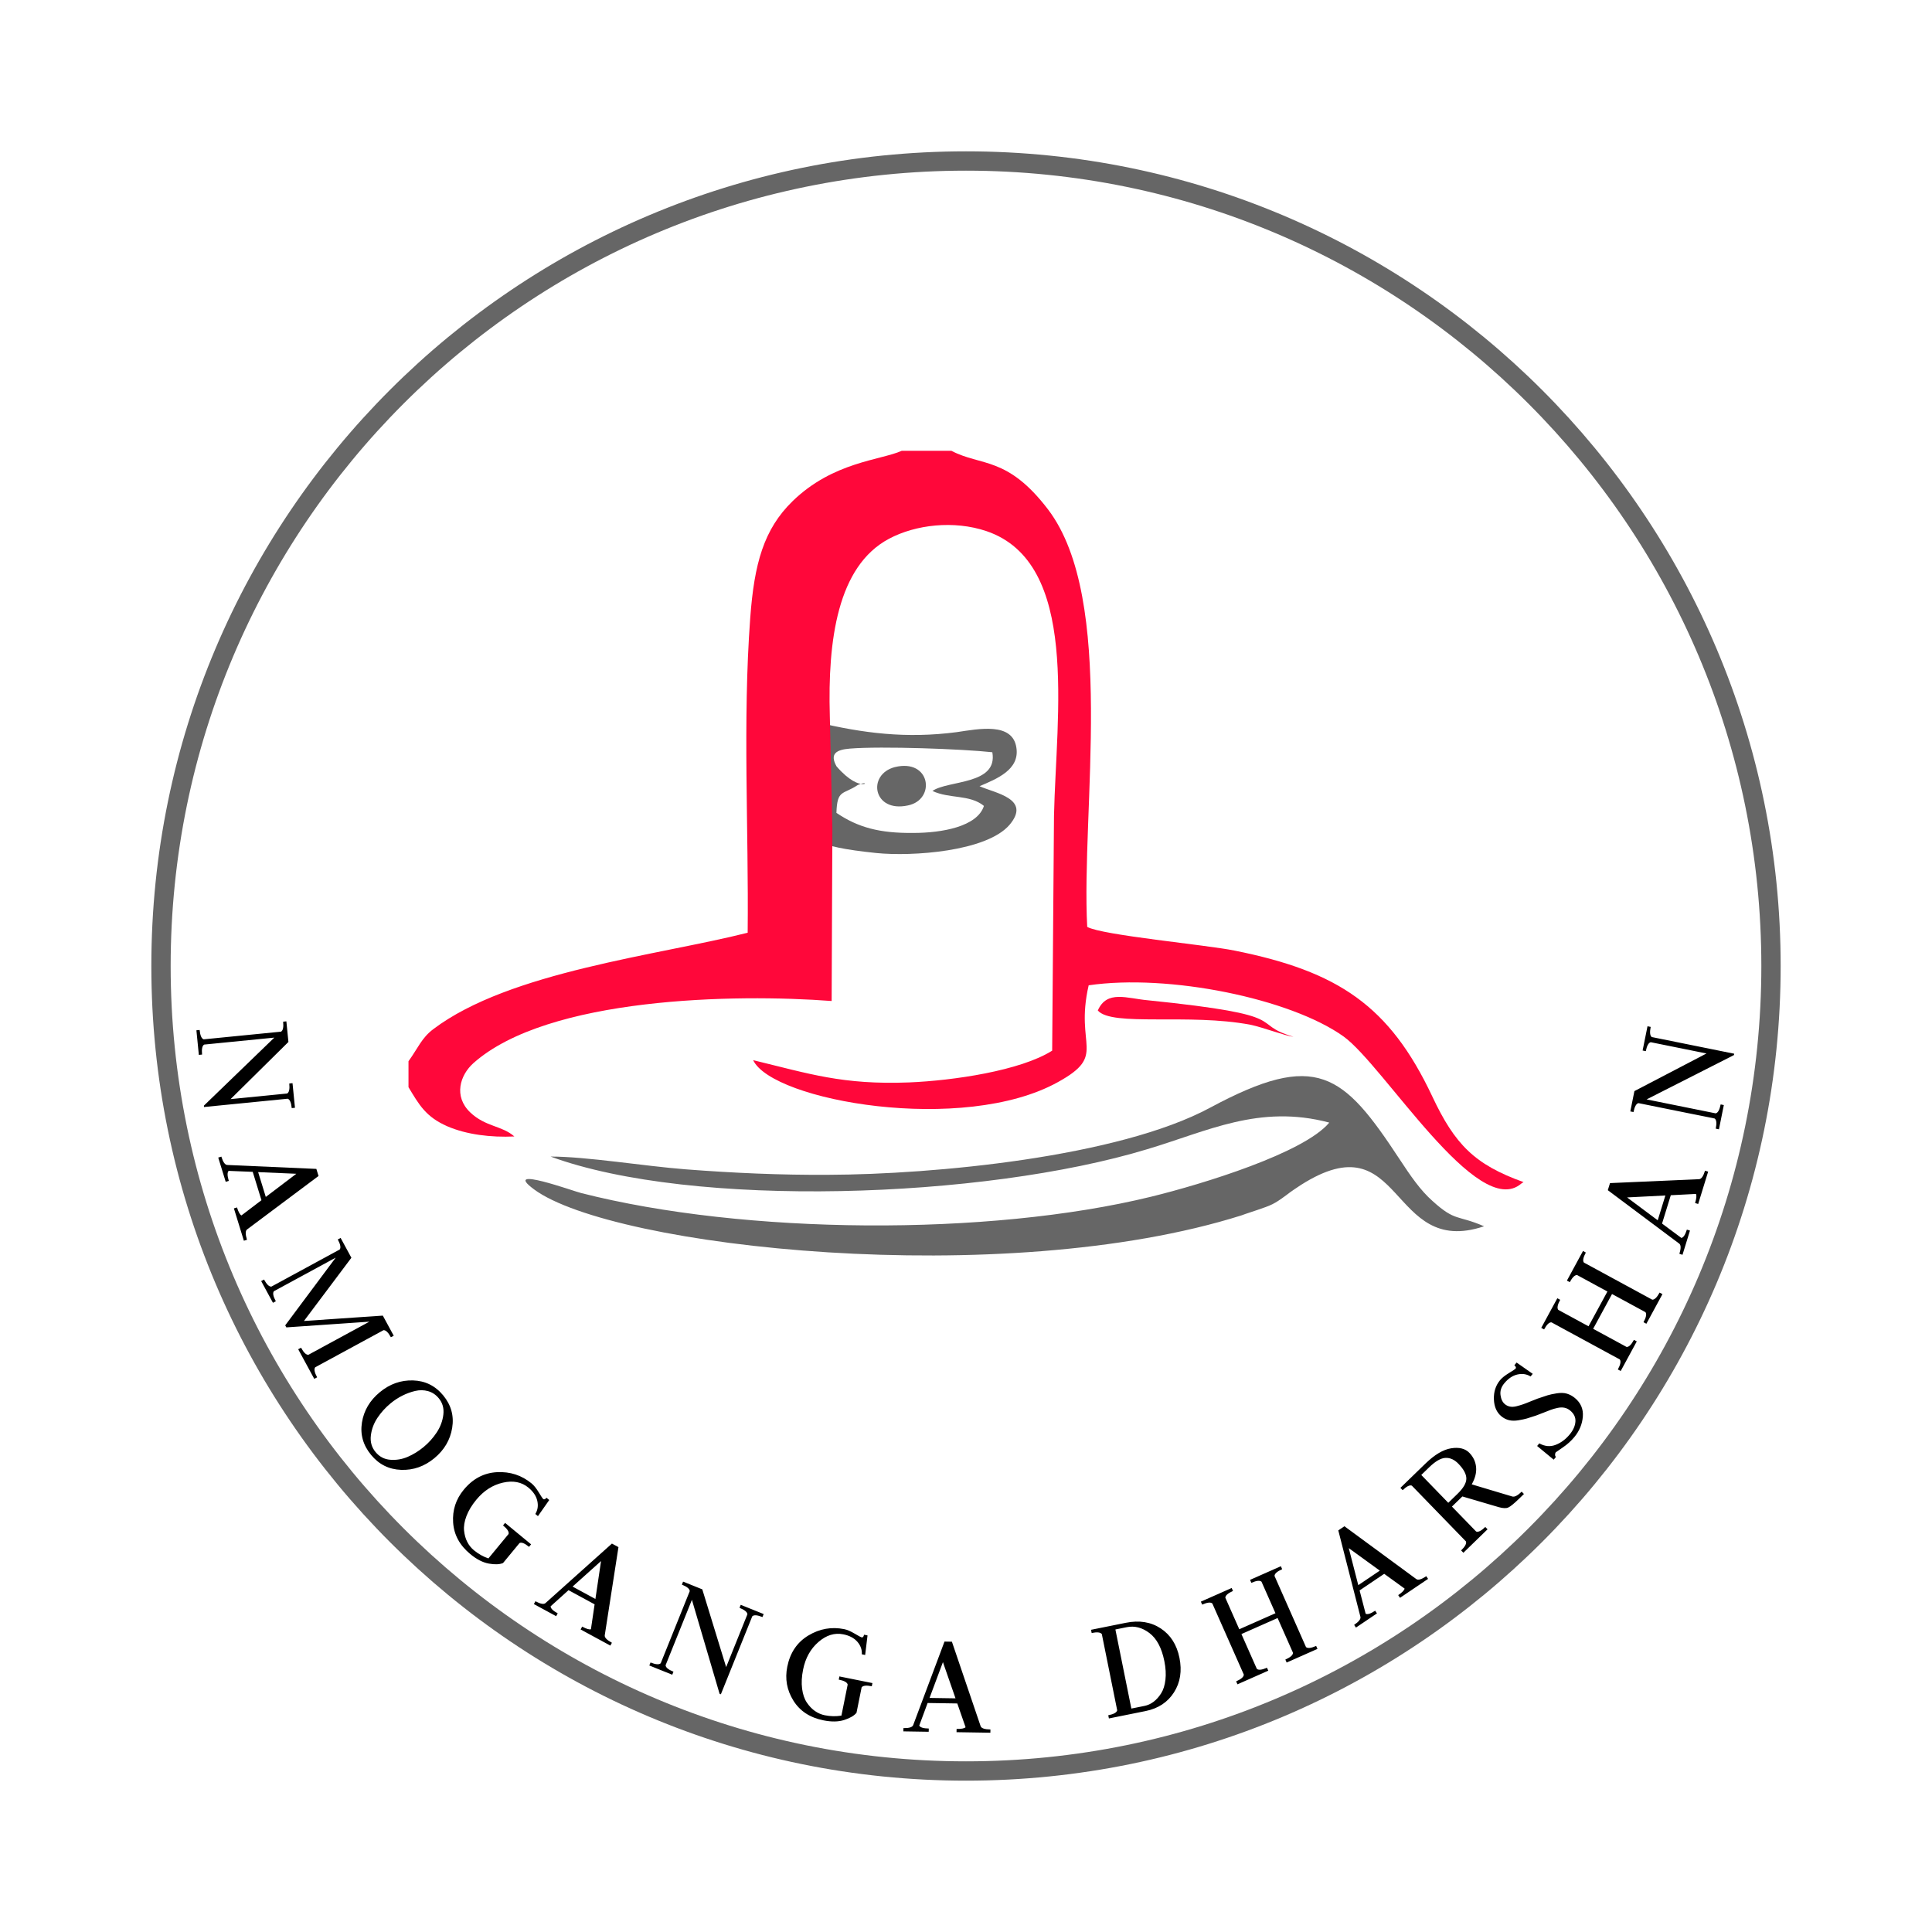
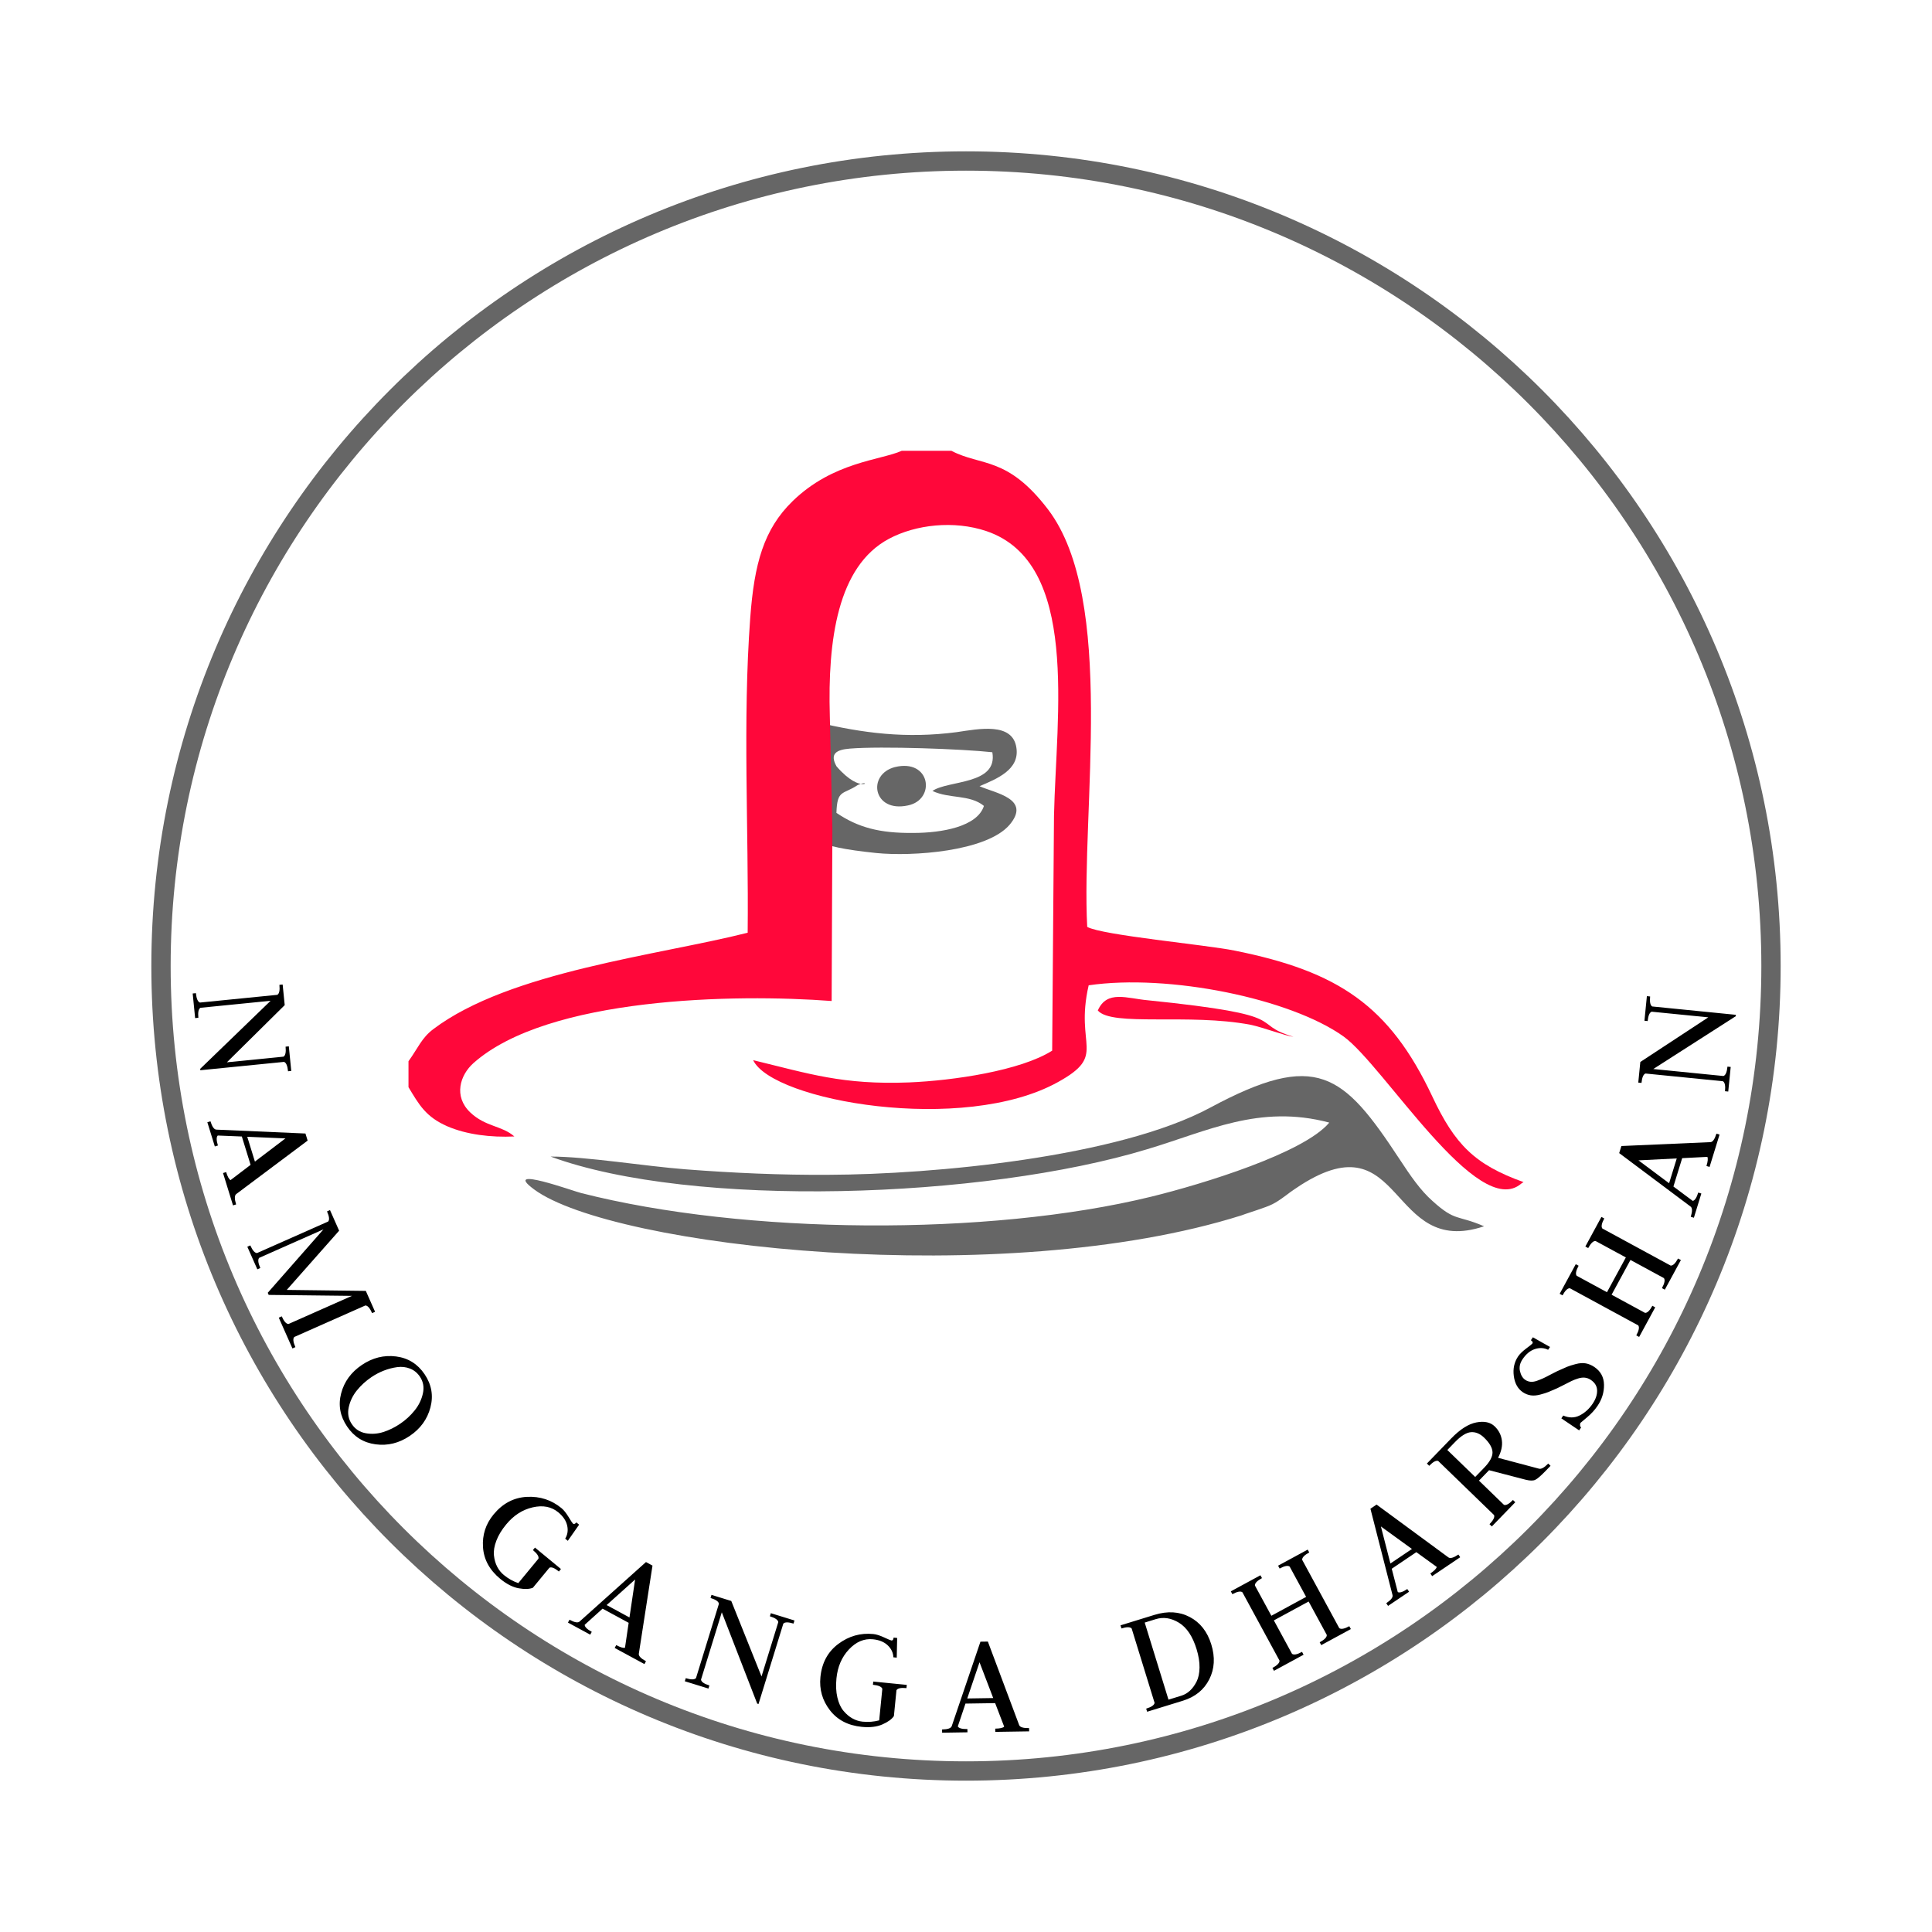
<svg xmlns="http://www.w3.org/2000/svg" style="isolation:isolate" viewBox="0 0 150 150" width="150pt" height="150pt">
  <defs>
-     <clipPath id="_clipPath_K5WuZym65BkSUhOGtn7Y5SxUGXui5uws">
+     <clipPath id="_clipPath_Oc2UxWO9ezu6vnDr1rBrQOolyJAO1Bd1">
      <rect width="150" height="150" />
    </clipPath>
  </defs>
-   <g clip-path="url(#_clipPath_K5WuZym65BkSUhOGtn7Y5SxUGXui5uws)">
+   <g clip-path="url(#_clipPath_Oc2UxWO9ezu6vnDr1rBrQOolyJAO1Bd1)">
    <g>
      <circle vector-effect="non-scaling-stroke" cx="75" cy="75" r="62.5" fill="none" stroke-width="2" stroke="rgb(102,102,102)" stroke-linejoin="miter" stroke-linecap="square" stroke-miterlimit="3" />
      <g>
        <path d=" M 99.86 92.798 C 100.257 92.487 100.654 92.232 100.994 92.005 C 109.016 86.902 107.797 97.702 115.224 95.208 C 113.126 94.301 113.013 94.868 111.227 93.252 C 110.263 92.402 109.498 91.268 108.676 90.02 C 104.282 83.331 102.241 81.545 93.964 85.995 C 86.82 89.85 72.449 91.183 64.342 91.211 C 60.657 91.239 56.887 91.069 53.23 90.786 C 49.97 90.531 45.548 89.794 42.742 89.794 C 53.769 93.847 76.361 93.082 89.06 89.227 C 93.737 87.838 97.762 85.712 103.205 87.158 C 101.249 89.51 93.425 91.92 89.372 92.912 C 76.729 96.002 57.794 95.86 45.123 92.628 C 44.698 92.543 38.858 90.417 41.466 92.345 C 47.561 96.852 77.92 100.197 96.402 94.357 C 96.77 94.216 97.167 94.102 97.564 93.961 C 98.726 93.564 98.896 93.507 99.86 92.798 L 99.86 92.798 Z " fill-rule="evenodd" fill="rgb(102,102,102)" />
        <path d=" M 64.947 59.497 C 64.408 58.533 64.911 58.206 65.988 58.121 C 68.426 57.922 74.747 58.149 77.044 58.404 C 77.497 60.955 73.614 60.558 72.395 61.409 C 73.699 62.032 75.286 61.664 76.392 62.571 C 75.881 64.187 73.103 64.669 70.921 64.669 C 68.284 64.697 66.612 64.243 64.94 63.11 C 64.996 61.267 65.45 61.721 66.584 60.955 C 67.83 60.394 66.934 61.799 64.947 59.497 L 64.947 59.497 Z  M 68.029 66.228 C 70.836 66.511 76.59 66.114 78.376 64.045 C 80.105 62.004 77.242 61.579 76.051 61.04 C 77.384 60.473 79.17 59.765 78.914 58.064 C 78.631 56.051 75.995 56.59 74.266 56.845 C 70.354 57.355 67.009 56.93 63.324 56.051 C 67.132 63.932 58.035 65.179 68.029 66.228 Z " fill-rule="evenodd" fill="rgb(102,102,102)" />
        <path d=" M 31.715 82.395 L 31.715 84.408 C 32.537 85.769 33.047 86.704 34.72 87.441 C 36.222 88.093 38.121 88.32 39.935 88.235 C 38.972 87.384 37.696 87.498 36.506 86.364 C 35.202 85.117 35.712 83.472 36.761 82.537 C 42.543 77.406 57.085 77.151 64.569 77.718 L 64.625 64.254 L 64.427 55.58 C 64.257 49.712 65.022 43.957 69.019 41.832 C 71.088 40.726 74.065 40.386 76.587 41.236 C 83.844 43.702 82.002 55.466 81.832 63.318 L 81.69 81.573 C 79.224 83.132 74.008 83.898 70.578 84.039 C 65.419 84.238 62.811 83.359 58.474 82.31 C 59.976 85.485 74.802 88.093 82.143 84.011 C 85.998 81.885 83.419 81.29 84.524 76.499 C 90.732 75.592 100.172 77.52 104.31 80.468 C 107.457 82.735 114.742 94.811 118.115 91.891 L 118.285 91.778 C 114.487 90.417 112.956 88.858 111.198 85.117 C 107.882 78.087 103.913 75.422 95.863 73.806 C 93.652 73.353 85.573 72.616 84.411 71.964 C 83.929 62.921 86.679 46.565 81.378 39.564 C 78.203 35.397 76.191 36.219 73.866 35 L 70.011 35 C 68.367 35.737 64.682 35.85 61.535 38.912 C 59.296 41.095 58.559 43.759 58.247 47.983 C 57.652 56.033 58.134 64.282 58.049 72.417 C 51.104 74.175 39.567 75.422 33.643 79.901 C 32.735 80.581 32.452 81.375 31.715 82.395 L 31.715 82.395 Z " fill-rule="evenodd" fill="rgb(255,7,58)" />
        <path d=" M 85.233 78.455 C 86.339 79.731 92.291 78.654 97.082 79.561 C 98.046 79.759 99.832 80.439 100.427 80.496 C 96.798 79.419 100.795 78.852 89.117 77.661 C 87.501 77.52 85.942 76.839 85.233 78.455 L 85.233 78.455 Z " fill-rule="evenodd" fill="rgb(255,7,58)" />
        <path d=" M 69.476 59.557 C 67.293 60.124 67.775 63.129 70.496 62.533 C 72.679 62.08 72.254 58.877 69.476 59.557 Z " fill-rule="evenodd" fill="rgb(102,102,102)" />
      </g>
-       <path d=" M 88.942 132.846 L 86.095 133.42 L 86.045 133.173 L 86.045 133.173 Q 86.681 133.045 86.739 132.788 L 86.739 132.788 L 85.546 126.871 L 85.546 126.871 Q 85.392 126.657 84.757 126.785 L 84.757 126.785 L 84.707 126.538 L 87.413 125.993 L 87.413 125.993 Q 88.977 125.677 90.121 126.432 L 90.121 126.432 L 90.121 126.432 Q 91.265 127.186 91.573 128.716 L 91.573 128.716 L 91.573 128.716 Q 91.882 130.245 91.147 131.397 L 91.147 131.397 L 91.147 131.397 Q 90.412 132.549 88.942 132.846 L 88.942 132.846 L 88.942 132.846 Z  M 87.481 126.334 L 86.599 126.512 L 87.838 132.652 L 88.861 132.446 L 88.861 132.446 Q 89.238 132.37 89.562 132.127 L 89.562 132.127 L 89.562 132.127 Q 89.886 131.884 90.147 131.476 L 90.147 131.476 L 90.147 131.476 Q 90.408 131.069 90.484 130.417 L 90.484 130.417 L 90.484 130.417 Q 90.561 129.765 90.399 128.965 L 90.399 128.965 L 90.399 128.965 Q 90.091 127.436 89.245 126.792 L 89.245 126.792 L 89.245 126.792 Q 88.399 126.149 87.481 126.334 L 87.481 126.334 L 87.481 126.334 Z  M 98.469 129.711 L 96.077 130.77 L 95.975 130.54 L 95.975 130.54 Q 96.568 130.277 96.569 130.014 L 96.569 130.014 L 94.126 124.495 L 94.126 124.495 Q 93.93 124.319 93.337 124.582 L 93.337 124.582 L 93.235 124.351 L 95.627 123.292 L 95.729 123.522 L 95.729 123.522 Q 95.137 123.785 95.135 124.048 L 95.135 124.048 L 96.218 126.495 L 99.027 125.251 L 97.944 122.804 L 97.944 122.804 Q 97.748 122.629 97.156 122.891 L 97.156 122.891 L 97.054 122.66 L 99.446 121.601 L 99.548 121.832 L 99.548 121.832 Q 98.955 122.094 98.954 122.357 L 98.954 122.357 L 101.397 127.877 L 101.397 127.877 Q 101.593 128.052 102.186 127.79 L 102.186 127.79 L 102.288 128.02 L 99.896 129.079 L 99.794 128.849 L 99.794 128.849 Q 100.386 128.587 100.388 128.323 L 100.388 128.323 L 99.193 125.624 L 96.384 126.868 L 97.579 129.567 L 97.579 129.567 Q 97.775 129.743 98.367 129.481 L 98.367 129.481 L 98.469 129.711 L 98.469 129.711 Z  M 110.876 122.584 L 108.698 124.054 L 108.557 123.845 L 108.557 123.845 Q 109.014 123.536 109.053 123.337 L 109.053 123.337 L 107.469 122.191 L 105.559 123.48 L 106.029 125.291 L 106.029 125.291 Q 106.249 125.403 106.767 125.054 L 106.767 125.054 L 106.908 125.263 L 105.276 126.364 L 105.135 126.155 L 105.135 126.155 Q 105.692 125.779 105.621 125.523 L 105.621 125.523 L 103.905 118.82 L 104.382 118.498 L 109.957 122.596 L 109.957 122.596 Q 110.168 122.758 110.735 122.375 L 110.735 122.375 L 110.876 122.584 L 110.876 122.584 Z  M 107.128 121.943 L 104.718 120.196 L 105.457 123.071 L 107.128 121.943 L 107.128 121.943 Z  M 115.493 118.734 L 113.616 120.556 L 113.44 120.375 L 113.44 120.375 Q 113.905 119.924 113.816 119.676 L 113.816 119.676 L 109.613 115.344 L 109.613 115.344 Q 109.368 115.247 108.903 115.698 L 108.903 115.698 L 108.727 115.517 L 110.674 113.629 L 110.674 113.629 Q 111.742 112.593 112.669 112.445 L 112.669 112.445 L 112.669 112.445 Q 113.596 112.298 114.081 112.798 L 114.081 112.798 L 114.081 112.798 Q 114.541 113.272 114.603 113.905 L 114.603 113.905 L 114.603 113.905 Q 114.666 114.538 114.265 115.245 L 114.265 115.245 L 117.399 116.183 L 117.399 116.183 Q 117.66 116.281 118.143 115.813 L 118.143 115.813 L 118.318 115.994 L 117.948 116.353 L 117.948 116.353 Q 117.345 116.938 117.097 117.044 L 117.097 117.044 L 117.097 117.044 Q 116.849 117.151 116.368 117.016 L 116.368 117.016 L 113.538 116.184 L 112.728 116.97 L 114.608 118.907 L 114.608 118.907 Q 114.853 119.005 115.318 118.553 L 115.318 118.553 L 115.493 118.734 L 115.493 118.734 Z  M 110.958 113.922 L 110.347 114.515 L 112.444 116.677 L 113.159 115.983 L 113.159 115.983 Q 113.848 115.315 113.847 114.797 L 113.847 114.797 L 113.847 114.797 Q 113.846 114.279 113.228 113.642 L 113.228 113.642 L 113.228 113.642 Q 112.769 113.168 112.229 113.19 L 112.229 113.19 L 112.229 113.19 Q 111.69 113.211 110.958 113.922 L 110.958 113.922 L 110.958 113.922 Z  M 122.234 111.571 L 122.234 111.571 L 122.234 111.571 Q 121.859 112.025 121.331 112.383 L 121.331 112.383 L 121.331 112.383 Q 120.803 112.74 120.787 112.759 L 120.787 112.759 L 120.787 112.759 Q 120.742 112.814 120.736 112.934 L 120.736 112.934 L 120.736 112.934 Q 120.731 113.054 120.805 113.115 L 120.805 113.115 L 120.629 113.328 L 119.342 112.266 L 119.51 112.063 L 119.51 112.063 Q 120.15 112.419 120.775 112.18 L 120.775 112.18 L 120.775 112.18 Q 121.4 111.941 121.873 111.367 L 121.873 111.367 L 121.873 111.367 Q 122.278 110.877 122.315 110.379 L 122.315 110.379 L 122.315 110.379 Q 122.353 109.881 121.908 109.514 L 121.908 109.514 L 121.908 109.514 Q 121.705 109.346 121.466 109.297 L 121.466 109.297 L 121.466 109.297 Q 121.226 109.247 120.934 109.309 L 120.934 109.309 L 120.934 109.309 Q 120.642 109.371 120.407 109.458 L 120.407 109.458 L 120.407 109.458 Q 120.172 109.544 119.811 109.69 L 119.811 109.69 L 119.811 109.69 Q 119.45 109.835 119.252 109.905 L 119.252 109.905 L 119.252 109.905 Q 118.781 110.061 118.545 110.131 L 118.545 110.131 L 118.545 110.131 Q 118.309 110.2 117.893 110.27 L 117.893 110.27 L 117.893 110.27 Q 117.478 110.34 117.155 110.26 L 117.155 110.26 L 117.155 110.26 Q 116.832 110.18 116.564 109.959 L 116.564 109.959 L 116.564 109.959 Q 116.018 109.508 115.986 108.642 L 115.986 108.642 L 115.986 108.642 Q 115.954 107.775 116.465 107.155 L 116.465 107.155 L 116.465 107.155 Q 116.687 106.887 117.154 106.603 L 117.154 106.603 L 117.154 106.603 Q 117.621 106.32 117.667 106.264 L 117.667 106.264 L 117.667 106.264 Q 117.759 106.153 117.573 106 L 117.573 106 L 117.749 105.787 L 119.001 106.665 L 118.833 106.868 L 118.833 106.868 Q 118.38 106.588 117.817 106.714 L 117.817 106.714 L 117.817 106.714 Q 117.253 106.841 116.788 107.405 L 116.788 107.405 L 116.788 107.405 Q 116.436 107.831 116.499 108.311 L 116.499 108.311 L 116.499 108.311 Q 116.562 108.791 116.84 109.02 L 116.84 109.02 L 116.84 109.02 Q 117.016 109.165 117.238 109.208 L 117.238 109.208 L 117.238 109.208 Q 117.459 109.25 117.734 109.182 L 117.734 109.182 L 117.734 109.182 Q 118.008 109.113 118.235 109.035 L 118.235 109.035 L 118.235 109.035 Q 118.462 108.958 118.819 108.809 L 118.819 108.809 L 118.819 108.809 Q 119.175 108.66 119.373 108.59 L 119.373 108.59 L 119.373 108.59 Q 119.918 108.401 120.166 108.326 L 120.166 108.326 L 120.166 108.326 Q 120.415 108.251 120.864 108.178 L 120.864 108.178 L 120.864 108.178 Q 121.313 108.105 121.646 108.201 L 121.646 108.201 L 121.646 108.201 Q 121.979 108.297 122.275 108.541 L 122.275 108.541 L 122.275 108.541 Q 122.96 109.106 122.891 109.983 L 122.891 109.983 L 122.891 109.983 Q 122.822 110.859 122.234 111.571 Z  M 127.079 104.146 L 125.831 106.445 L 125.609 106.325 L 125.609 106.325 Q 125.919 105.756 125.759 105.546 L 125.759 105.546 L 120.455 102.666 L 120.455 102.666 Q 120.192 102.646 119.883 103.216 L 119.883 103.216 L 119.662 103.095 L 120.91 100.796 L 121.132 100.917 L 121.132 100.917 Q 120.822 101.486 120.982 101.696 L 120.982 101.696 L 123.333 102.973 L 124.799 100.273 L 122.448 98.996 L 122.448 98.996 Q 122.185 98.976 121.876 99.546 L 121.876 99.546 L 121.655 99.426 L 122.903 97.127 L 123.124 97.247 L 123.124 97.247 Q 122.815 97.816 122.975 98.026 L 122.975 98.026 L 128.279 100.906 L 128.279 100.906 Q 128.541 100.926 128.851 100.356 L 128.851 100.356 L 129.072 100.477 L 127.824 102.776 L 127.602 102.655 L 127.602 102.655 Q 127.912 102.086 127.752 101.876 L 127.752 101.876 L 125.158 100.468 L 123.692 103.167 L 126.286 104.576 L 126.286 104.576 Q 126.549 104.596 126.858 104.026 L 126.858 104.026 L 127.079 104.146 L 127.079 104.146 Z  M 132.62 90.966 L 131.846 93.477 L 131.605 93.403 L 131.605 93.403 Q 131.768 92.876 131.672 92.696 L 131.672 92.696 L 129.72 92.797 L 129.041 94.998 L 130.543 96.114 L 130.543 96.114 Q 130.784 96.063 130.968 95.467 L 130.968 95.467 L 131.209 95.541 L 130.629 97.422 L 130.388 97.348 L 130.388 97.348 Q 130.586 96.706 130.37 96.551 L 130.37 96.551 L 124.83 92.406 L 125 91.856 L 131.912 91.551 L 131.912 91.551 Q 132.178 91.545 132.379 90.892 L 132.379 90.892 L 132.62 90.966 L 132.62 90.966 Z  M 129.299 92.817 L 126.327 92.968 L 128.705 94.744 L 129.299 92.817 L 129.299 92.817 Z  M 133.838 85.797 L 133.458 87.679 L 133.211 87.629 L 133.211 87.629 Q 133.339 86.994 133.125 86.841 L 133.125 86.841 L 127.209 85.646 L 127.209 85.646 Q 126.952 85.704 126.824 86.339 L 126.824 86.339 L 126.577 86.29 L 126.895 84.713 L 132.492 81.792 L 128.164 80.917 L 128.164 80.917 Q 127.907 80.976 127.779 81.611 L 127.779 81.611 L 127.532 81.561 L 127.912 79.679 L 128.159 79.729 L 128.159 79.729 Q 128.031 80.364 128.245 80.517 L 128.245 80.517 L 134.643 81.81 L 134.622 81.916 L 127.842 85.358 L 133.206 86.441 L 133.206 86.441 Q 133.463 86.383 133.591 85.747 L 133.591 85.747 L 133.838 85.797 L 133.838 85.797 Z  M 15.438 81.901 L 15.249 79.991 L 15.499 79.966 L 15.499 79.966 Q 15.563 80.61 15.813 80.694 L 15.813 80.694 L 21.819 80.098 L 21.819 80.098 Q 22.048 79.967 21.984 79.322 L 21.984 79.322 L 22.234 79.297 L 22.393 80.897 L 17.902 85.335 L 22.296 84.898 L 22.296 84.898 Q 22.524 84.767 22.46 84.122 L 22.46 84.122 L 22.711 84.097 L 22.901 86.008 L 22.65 86.033 L 22.65 86.033 Q 22.586 85.388 22.336 85.304 L 22.336 85.304 L 15.84 85.949 L 15.83 85.842 L 21.298 80.56 L 15.853 81.1 L 15.853 81.1 Q 15.625 81.231 15.689 81.876 L 15.689 81.876 L 15.438 81.901 L 15.438 81.901 Z  M 18.934 96.33 L 18.16 93.819 L 18.401 93.745 L 18.401 93.745 Q 18.564 94.272 18.744 94.367 L 18.744 94.367 L 20.3 93.184 L 19.621 90.982 L 17.752 90.906 L 17.752 90.906 Q 17.581 91.084 17.764 91.681 L 17.764 91.681 L 17.524 91.755 L 16.944 89.874 L 17.185 89.8 L 17.185 89.8 Q 17.383 90.442 17.648 90.448 L 17.648 90.448 L 24.561 90.753 L 24.731 91.303 L 19.19 95.448 L 19.19 95.448 Q 18.974 95.602 19.175 96.256 L 19.175 96.256 L 18.934 96.33 L 18.934 96.33 Z  M 20.636 92.93 L 23.007 91.131 L 20.042 91.003 L 20.636 92.93 L 20.636 92.93 Z  M 21.193 101.149 L 20.277 99.462 L 20.499 99.342 L 20.499 99.342 Q 20.808 99.911 21.07 99.892 L 21.07 99.892 L 26.375 97.011 L 26.375 97.011 Q 26.534 96.802 26.225 96.232 L 26.225 96.232 L 26.446 96.112 L 27.282 97.652 L 23.598 102.561 L 29.722 102.144 L 30.569 103.705 L 30.348 103.825 L 30.348 103.825 Q 30.039 103.256 29.776 103.275 L 29.776 103.275 L 24.472 106.156 L 24.472 106.156 Q 24.312 106.365 24.622 106.935 L 24.622 106.935 L 24.4 107.055 L 23.152 104.756 L 23.373 104.636 L 23.373 104.636 Q 23.683 105.205 23.945 105.185 L 23.945 105.185 L 28.68 102.614 L 22.23 103.058 L 22.144 102.9 L 26.063 97.645 L 21.265 100.25 L 21.265 100.25 Q 21.106 100.46 21.415 101.029 L 21.415 101.029 L 21.193 101.149 L 21.193 101.149 Z  M 30.329 108.952 L 30.329 108.952 L 30.329 108.952 Q 29.718 109.456 29.299 110.09 L 29.299 110.09 L 29.299 110.09 Q 28.88 110.723 28.793 111.456 L 28.793 111.456 L 28.793 111.456 Q 28.705 112.189 29.156 112.735 L 29.156 112.735 L 29.156 112.735 Q 29.606 113.282 30.304 113.336 L 30.304 113.336 L 30.304 113.336 Q 31.002 113.39 31.651 113.111 L 31.651 113.111 L 31.651 113.111 Q 32.3 112.832 32.884 112.351 L 32.884 112.351 L 32.884 112.351 Q 33.485 111.855 33.91 111.209 L 33.91 111.209 L 33.91 111.209 Q 34.334 110.564 34.421 109.831 L 34.421 109.831 L 34.421 109.831 Q 34.509 109.097 34.066 108.561 L 34.066 108.561 L 34.066 108.561 Q 33.722 108.144 33.236 108.008 L 33.236 108.008 L 33.236 108.008 Q 32.751 107.872 32.236 107.993 L 32.236 107.993 L 32.236 107.993 Q 31.722 108.114 31.238 108.358 L 31.238 108.358 L 31.238 108.358 Q 30.754 108.601 30.329 108.952 Z  M 29.491 108.088 L 29.491 108.088 L 29.491 108.088 Q 30.648 107.133 32.067 107.176 L 32.067 107.176 L 32.067 107.176 Q 33.487 107.218 34.411 108.338 L 34.411 108.338 L 34.411 108.338 Q 35.335 109.458 35.107 110.86 L 35.107 110.86 L 35.107 110.86 Q 34.878 112.261 33.721 113.216 L 33.721 113.216 L 33.721 113.216 Q 32.564 114.17 31.146 114.12 L 31.146 114.12 L 31.146 114.12 Q 29.727 114.069 28.811 112.958 L 28.811 112.958 L 28.811 112.958 Q 27.879 111.829 28.102 110.439 L 28.102 110.439 L 28.102 110.439 Q 28.324 109.05 29.491 108.088 Z  M 41.026 115.498 L 41.026 115.498 L 41.026 115.498 Q 40.23 114.842 39.041 115.113 L 39.041 115.113 L 39.041 115.113 Q 37.852 115.384 36.981 116.439 L 36.981 116.439 L 36.981 116.439 Q 36.454 117.078 36.216 117.706 L 36.216 117.706 L 36.216 117.706 Q 35.978 118.334 36.03 118.836 L 36.03 118.836 L 36.03 118.836 Q 36.082 119.338 36.281 119.72 L 36.281 119.72 L 36.281 119.72 Q 36.479 120.102 36.794 120.361 L 36.794 120.361 L 36.794 120.361 Q 37.312 120.789 37.92 120.995 L 37.92 120.995 L 39.486 119.098 L 39.486 119.098 Q 39.556 118.844 39.056 118.432 L 39.056 118.432 L 39.216 118.237 L 41.234 119.902 L 41.073 120.097 L 41.073 120.097 Q 40.574 119.684 40.337 119.801 L 40.337 119.801 L 39.054 121.355 L 39.054 121.355 Q 38.652 121.522 37.954 121.397 L 37.954 121.397 L 37.954 121.397 Q 37.256 121.272 36.516 120.661 L 36.516 120.661 L 36.516 120.661 Q 35.276 119.637 35.181 118.206 L 35.181 118.206 L 35.181 118.206 Q 35.087 116.774 36.004 115.663 L 36.004 115.663 L 36.004 115.663 Q 37.065 114.377 38.592 114.299 L 38.592 114.299 L 38.592 114.299 Q 40.119 114.221 41.276 115.176 L 41.276 115.176 L 41.276 115.176 Q 41.544 115.398 41.828 115.865 L 41.828 115.865 L 41.828 115.865 Q 42.111 116.332 42.167 116.378 L 42.167 116.378 L 42.167 116.378 Q 42.278 116.47 42.43 116.285 L 42.43 116.285 L 42.643 116.46 L 41.766 117.712 L 41.562 117.544 L 41.562 117.544 Q 41.843 117.091 41.716 116.528 L 41.716 116.528 L 41.716 116.528 Q 41.59 115.964 41.026 115.498 Z  M 47.388 127.764 L 45.079 126.511 L 45.199 126.289 L 45.199 126.289 Q 45.684 126.553 45.879 126.495 L 45.879 126.495 L 46.165 124.56 L 44.14 123.461 L 42.75 124.714 L 42.75 124.714 Q 42.752 124.961 43.301 125.259 L 43.301 125.259 L 43.18 125.48 L 41.451 124.541 L 41.571 124.32 L 41.571 124.32 Q 42.162 124.64 42.356 124.459 L 42.356 124.459 L 47.51 119.843 L 48.017 120.118 L 46.954 126.955 L 46.954 126.955 Q 46.907 127.217 47.508 127.543 L 47.508 127.543 L 47.388 127.764 L 47.388 127.764 Z  M 46.227 124.144 L 46.665 121.2 L 44.455 123.182 L 46.227 124.144 L 46.227 124.144 Z  M 52.194 130.025 L 50.413 129.308 L 50.507 129.074 L 50.507 129.074 Q 51.108 129.316 51.298 129.134 L 51.298 129.134 L 53.552 123.535 L 53.552 123.535 Q 53.542 123.272 52.941 123.03 L 52.941 123.03 L 53.035 122.796 L 54.526 123.397 L 56.378 129.433 L 58.027 125.336 L 58.027 125.336 Q 58.017 125.073 57.416 124.831 L 57.416 124.831 L 57.51 124.598 L 59.291 125.315 L 59.197 125.548 L 59.197 125.548 Q 58.596 125.306 58.406 125.489 L 58.406 125.489 L 55.968 131.544 L 55.868 131.504 L 53.72 124.21 L 51.677 129.287 L 51.677 129.287 Q 51.687 129.549 52.288 129.791 L 52.288 129.791 L 52.194 130.025 L 52.194 130.025 Z  M 65.474 126.889 L 65.474 126.889 L 65.474 126.889 Q 64.463 126.685 63.543 127.484 L 63.543 127.484 L 63.543 127.484 Q 62.622 128.284 62.352 129.625 L 62.352 129.625 L 62.352 129.625 Q 62.188 130.437 62.274 131.103 L 62.274 131.103 L 62.274 131.103 Q 62.36 131.769 62.643 132.187 L 62.643 132.187 L 62.643 132.187 Q 62.926 132.606 63.281 132.849 L 63.281 132.849 L 63.281 132.849 Q 63.636 133.092 64.036 133.172 L 64.036 133.172 L 64.036 133.172 Q 64.695 133.305 65.328 133.2 L 65.328 133.2 L 65.814 130.789 L 65.814 130.789 Q 65.756 130.532 65.121 130.404 L 65.121 130.404 L 65.17 130.157 L 67.735 130.674 L 67.685 130.921 L 67.685 130.921 Q 67.05 130.793 66.896 131.007 L 66.896 131.007 L 66.498 132.983 L 66.498 132.983 Q 66.222 133.319 65.547 133.538 L 65.547 133.538 L 65.547 133.538 Q 64.873 133.757 63.932 133.567 L 63.932 133.567 L 63.932 133.567 Q 62.355 133.25 61.597 132.032 L 61.597 132.032 L 61.597 132.032 Q 60.839 130.814 61.124 129.402 L 61.124 129.402 L 61.124 129.402 Q 61.453 127.767 62.763 126.978 L 62.763 126.978 L 62.763 126.978 Q 64.073 126.19 65.543 126.486 L 65.543 126.486 L 65.543 126.486 Q 65.885 126.555 66.355 126.834 L 66.355 126.834 L 66.355 126.834 Q 66.825 127.112 66.896 127.126 L 66.896 127.126 L 66.896 127.126 Q 67.037 127.155 67.084 126.919 L 67.084 126.919 L 67.355 126.974 L 67.171 128.492 L 66.912 128.439 L 66.912 128.439 Q 66.946 127.908 66.569 127.47 L 66.569 127.47 L 66.569 127.47 Q 66.192 127.033 65.474 126.889 Z  M 76.893 134.528 L 74.265 134.487 L 74.269 134.235 L 74.269 134.235 Q 74.821 134.244 74.967 134.102 L 74.967 134.102 L 74.324 132.256 L 72.02 132.22 L 71.369 133.974 L 71.369 133.974 Q 71.485 134.192 72.109 134.202 L 72.109 134.202 L 72.105 134.454 L 70.137 134.423 L 70.141 134.171 L 70.141 134.171 Q 70.813 134.182 70.901 133.931 L 70.901 133.931 L 73.33 127.452 L 73.906 127.461 L 76.133 134.012 L 76.133 134.012 Q 76.213 134.266 76.897 134.276 L 76.897 134.276 L 76.893 134.528 L 76.893 134.528 Z  M 74.186 131.858 L 73.209 129.046 L 72.17 131.827 L 74.186 131.858 L 74.186 131.858 Z " fill="rgb(0,0,0)" />
+       <path d=" M 91.839 132.044 L 89.064 132.899 L 88.989 132.659 L 88.989 132.659 Q 89.609 132.468 89.641 132.206 L 89.641 132.206 L 87.863 126.438 L 87.863 126.438 Q 87.689 126.241 87.07 126.432 L 87.07 126.432 L 86.995 126.191 L 89.633 125.378 L 89.633 125.378 Q 91.158 124.908 92.371 125.544 L 92.371 125.544 L 92.371 125.544 Q 93.585 126.181 94.044 127.672 L 94.044 127.672 L 94.044 127.672 Q 94.504 129.162 93.888 130.382 L 93.888 130.382 L 93.888 130.382 Q 93.272 131.602 91.839 132.044 L 91.839 132.044 L 91.839 132.044 Z  M 89.735 125.71 L 88.875 125.976 L 90.721 131.961 L 91.719 131.654 L 91.719 131.654 Q 92.086 131.541 92.384 131.267 L 92.384 131.267 L 92.384 131.267 Q 92.682 130.992 92.901 130.561 L 92.901 130.561 L 92.901 130.561 Q 93.12 130.129 93.131 129.473 L 93.131 129.473 L 93.131 129.473 Q 93.142 128.817 92.901 128.037 L 92.901 128.037 L 92.901 128.037 Q 92.442 126.546 91.536 125.99 L 91.536 125.99 L 91.536 125.99 Q 90.63 125.435 89.735 125.71 L 89.735 125.71 L 89.735 125.71 Z  M 101.21 128.473 L 98.911 129.721 L 98.791 129.5 L 98.791 129.5 Q 99.36 129.19 99.341 128.928 L 99.341 128.928 L 96.46 123.624 L 96.46 123.624 Q 96.251 123.464 95.681 123.773 L 95.681 123.773 L 95.561 123.552 L 97.86 122.304 L 97.98 122.525 L 97.98 122.525 Q 97.411 122.834 97.431 123.097 L 97.431 123.097 L 98.708 125.448 L 101.407 123.982 L 100.13 121.631 L 100.13 121.631 Q 99.921 121.471 99.351 121.781 L 99.351 121.781 L 99.231 121.559 L 101.53 120.311 L 101.65 120.532 L 101.65 120.532 Q 101.081 120.841 101.1 121.104 L 101.1 121.104 L 103.981 126.408 L 103.981 126.408 Q 104.19 126.568 104.76 126.258 L 104.76 126.258 L 104.88 126.48 L 102.581 127.728 L 102.461 127.507 L 102.461 127.507 Q 103.03 127.198 103.011 126.935 L 103.011 126.935 L 101.602 124.341 L 98.902 125.807 L 100.311 128.401 L 100.311 128.401 Q 100.52 128.56 101.09 128.251 L 101.09 128.251 L 101.21 128.473 L 101.21 128.473 Z  M 113.371 120.903 L 111.192 122.372 L 111.051 122.164 L 111.051 122.164 Q 111.509 121.855 111.548 121.655 L 111.548 121.655 L 109.964 120.509 L 108.054 121.798 L 108.523 123.609 L 108.523 123.609 Q 108.743 123.721 109.261 123.372 L 109.261 123.372 L 109.402 123.581 L 107.77 124.681 L 107.629 124.473 L 107.629 124.473 Q 108.186 124.097 108.115 123.841 L 108.115 123.841 L 106.4 117.137 L 106.878 116.815 L 112.452 120.914 L 112.452 120.914 Q 112.663 121.076 113.23 120.694 L 113.23 120.694 L 113.371 120.903 L 113.371 120.903 Z  M 109.623 120.261 L 107.213 118.514 L 107.952 121.389 L 109.623 120.261 L 109.623 120.261 Z  M 117.646 116.634 L 115.826 118.513 L 115.645 118.338 L 115.645 118.338 Q 116.096 117.872 115.998 117.628 L 115.998 117.628 L 111.662 113.429 L 111.662 113.429 Q 111.415 113.339 110.964 113.805 L 110.964 113.805 L 110.783 113.63 L 112.67 111.681 L 112.67 111.681 Q 113.705 110.612 114.627 110.436 L 114.627 110.436 L 114.627 110.436 Q 115.549 110.26 116.049 110.744 L 116.049 110.744 L 116.049 110.744 Q 116.523 111.203 116.605 111.834 L 116.605 111.834 L 116.605 111.834 Q 116.688 112.465 116.309 113.184 L 116.309 113.184 L 119.471 114.024 L 119.471 114.024 Q 119.735 114.114 120.203 113.631 L 120.203 113.631 L 120.384 113.806 L 120.025 114.177 L 120.025 114.177 Q 119.441 114.78 119.196 114.894 L 119.196 114.894 L 119.196 114.894 Q 118.952 115.009 118.466 114.889 L 118.466 114.889 L 115.611 114.146 L 114.827 114.956 L 116.766 116.834 L 116.766 116.834 Q 117.014 116.924 117.465 116.458 L 117.465 116.458 L 117.646 116.634 L 117.646 116.634 Z  M 112.963 111.965 L 112.37 112.577 L 114.534 114.672 L 115.227 113.957 L 115.227 113.957 Q 115.894 113.267 115.878 112.75 L 115.878 112.75 L 115.878 112.75 Q 115.861 112.232 115.223 111.615 L 115.223 111.615 L 115.223 111.615 Q 114.749 111.156 114.21 111.194 L 114.21 111.194 L 114.21 111.194 Q 113.672 111.232 112.963 111.965 L 112.963 111.965 L 112.963 111.965 Z  M 124.033 109.151 L 124.033 109.151 L 124.033 109.151 Q 123.704 109.639 123.213 110.045 L 123.213 110.045 L 123.213 110.045 Q 122.721 110.452 122.708 110.472 L 122.708 110.472 L 122.708 110.472 Q 122.668 110.532 122.674 110.652 L 122.674 110.652 L 122.674 110.652 Q 122.68 110.771 122.759 110.825 L 122.759 110.825 L 122.605 111.054 L 121.222 110.121 L 121.37 109.902 L 121.37 109.902 Q 122.04 110.196 122.639 109.898 L 122.639 109.898 L 122.639 109.898 Q 123.238 109.6 123.654 108.983 L 123.654 108.983 L 123.654 108.983 Q 124.01 108.455 123.999 107.956 L 123.999 107.956 L 123.999 107.956 Q 123.989 107.457 123.511 107.135 L 123.511 107.135 L 123.511 107.135 Q 123.292 106.987 123.049 106.961 L 123.049 106.961 L 123.049 106.961 Q 122.807 106.935 122.522 107.025 L 122.522 107.025 L 122.522 107.025 Q 122.236 107.115 122.011 107.223 L 122.011 107.223 L 122.011 107.223 Q 121.786 107.332 121.441 107.512 L 121.441 107.512 L 121.441 107.512 Q 121.095 107.691 120.905 107.78 L 120.905 107.78 L 120.905 107.78 Q 120.451 107.981 120.223 108.073 L 120.223 108.073 L 120.223 108.073 Q 119.994 108.165 119.588 108.274 L 119.588 108.274 L 119.588 108.274 Q 119.181 108.383 118.852 108.335 L 118.852 108.335 L 118.852 108.335 Q 118.523 108.286 118.234 108.092 L 118.234 108.092 L 118.234 108.092 Q 117.647 107.696 117.532 106.837 L 117.532 106.837 L 117.532 106.837 Q 117.417 105.977 117.866 105.311 L 117.866 105.311 L 117.866 105.311 Q 118.061 105.022 118.498 104.695 L 118.498 104.695 L 118.498 104.695 Q 118.936 104.368 118.976 104.308 L 118.976 104.308 L 118.976 104.308 Q 119.057 104.189 118.858 104.055 L 118.858 104.055 L 119.012 103.826 L 120.343 104.579 L 120.195 104.797 L 120.195 104.797 Q 119.717 104.562 119.169 104.742 L 119.169 104.742 L 119.169 104.742 Q 118.62 104.922 118.211 105.529 L 118.211 105.529 L 118.211 105.529 Q 117.902 105.987 118.011 106.458 L 118.011 106.458 L 118.011 106.458 Q 118.12 106.93 118.419 107.131 L 118.419 107.131 L 118.419 107.131 Q 118.608 107.259 118.832 107.28 L 118.832 107.28 L 118.832 107.28 Q 119.057 107.301 119.324 107.206 L 119.324 107.206 L 119.324 107.206 Q 119.591 107.111 119.809 107.012 L 119.809 107.012 L 119.809 107.012 Q 120.028 106.913 120.368 106.73 L 120.368 106.73 L 120.368 106.73 Q 120.708 106.547 120.899 106.459 L 120.899 106.459 L 120.899 106.459 Q 121.422 106.218 121.663 106.12 L 121.663 106.12 L 121.663 106.12 Q 121.903 106.021 122.343 105.905 L 122.343 105.905 L 122.343 105.905 Q 122.783 105.79 123.123 105.853 L 123.123 105.853 L 123.123 105.853 Q 123.464 105.916 123.783 106.131 L 123.783 106.131 L 123.783 106.131 Q 124.519 106.628 124.534 107.506 L 124.534 107.506 L 124.534 107.506 Q 124.55 108.385 124.033 109.151 Z  M 128.511 101.501 L 127.263 103.8 L 127.041 103.679 L 127.041 103.679 Q 127.35 103.11 127.191 102.901 L 127.191 102.901 L 121.887 100.021 L 121.887 100.021 Q 121.624 100.001 121.315 100.57 L 121.315 100.57 L 121.093 100.45 L 122.342 98.151 L 122.563 98.271 L 122.563 98.271 Q 122.254 98.841 122.413 99.05 L 122.413 99.05 L 124.765 100.327 L 126.231 97.627 L 123.879 96.351 L 123.879 96.351 Q 123.617 96.331 123.307 96.9 L 123.307 96.9 L 123.086 96.78 L 124.334 94.481 L 124.556 94.601 L 124.556 94.601 Q 124.246 95.171 124.406 95.38 L 124.406 95.38 L 129.71 98.26 L 129.71 98.26 Q 129.973 98.28 130.282 97.71 L 130.282 97.71 L 130.504 97.831 L 129.255 100.13 L 129.034 100.01 L 129.034 100.01 Q 129.343 99.44 129.184 99.231 L 129.184 99.231 L 126.589 97.822 L 125.124 100.522 L 127.718 101.93 L 127.718 101.93 Q 127.98 101.95 128.29 101.38 L 128.29 101.38 L 128.511 101.501 L 128.511 101.501 Z  M 133.505 88.09 L 132.73 90.601 L 132.489 90.527 L 132.489 90.527 Q 132.652 89.999 132.557 89.819 L 132.557 89.819 L 130.604 89.919 L 129.924 92.121 L 131.426 93.238 L 131.426 93.238 Q 131.667 93.187 131.851 92.59 L 131.851 92.59 L 132.092 92.665 L 131.512 94.545 L 131.271 94.471 L 131.271 94.471 Q 131.469 93.829 131.253 93.674 L 131.253 93.674 L 125.714 89.527 L 125.884 88.977 L 132.797 88.675 L 132.797 88.675 Q 133.062 88.669 133.264 88.016 L 133.264 88.016 L 133.505 88.09 L 133.505 88.09 Z  M 130.183 89.94 L 127.211 90.09 L 129.588 91.866 L 130.183 89.94 L 130.183 89.94 Z  M 134.371 82.838 L 134.18 84.748 L 133.929 84.723 L 133.929 84.723 Q 133.994 84.079 133.765 83.947 L 133.765 83.947 L 127.759 83.348 L 127.759 83.348 Q 127.51 83.432 127.445 84.077 L 127.445 84.077 L 127.195 84.052 L 127.354 82.452 L 132.632 78.986 L 128.238 78.548 L 128.238 78.548 Q 127.989 78.632 127.924 79.276 L 127.924 79.276 L 127.674 79.251 L 127.864 77.341 L 128.115 77.366 L 128.115 77.366 Q 128.051 78.011 128.279 78.142 L 128.279 78.142 L 134.774 78.79 L 134.764 78.898 L 128.361 82.998 L 133.806 83.541 L 133.806 83.541 Q 134.056 83.458 134.12 82.813 L 134.12 82.813 L 134.371 82.838 L 134.371 82.838 Z  M 43.344 117.415 L 43.344 117.415 L 43.344 117.415 Q 42.548 116.758 41.359 117.03 L 41.359 117.03 L 41.359 117.03 Q 40.17 117.301 39.3 118.357 L 39.3 118.357 L 39.3 118.357 Q 38.773 118.995 38.535 119.624 L 38.535 119.624 L 38.535 119.624 Q 38.297 120.252 38.349 120.754 L 38.349 120.754 L 38.349 120.754 Q 38.402 121.256 38.6 121.638 L 38.6 121.638 L 38.6 121.638 Q 38.799 122.019 39.114 122.279 L 39.114 122.279 L 39.114 122.279 Q 39.632 122.706 40.24 122.912 L 40.24 122.912 L 41.805 121.015 L 41.805 121.015 Q 41.875 120.761 41.375 120.348 L 41.375 120.348 L 41.535 120.154 L 43.553 121.819 L 43.393 122.013 L 43.393 122.013 Q 42.893 121.601 42.657 121.717 L 42.657 121.717 L 41.374 123.272 L 41.374 123.272 Q 40.972 123.439 40.274 123.314 L 40.274 123.314 L 40.274 123.314 Q 39.576 123.189 38.835 122.578 L 38.835 122.578 L 38.835 122.578 Q 37.595 121.555 37.5 120.123 L 37.5 120.123 L 37.5 120.123 Q 37.405 118.692 38.322 117.581 L 38.322 117.581 L 38.322 117.581 Q 39.383 116.294 40.91 116.216 L 40.91 116.216 L 40.91 116.216 Q 42.437 116.138 43.594 117.092 L 43.594 117.092 L 43.594 117.092 Q 43.862 117.314 44.146 117.781 L 44.146 117.781 L 44.146 117.781 Q 44.429 118.248 44.485 118.294 L 44.485 118.294 L 44.485 118.294 Q 44.596 118.385 44.749 118.2 L 44.749 118.2 L 44.962 118.376 L 44.085 119.628 L 43.881 119.46 L 43.881 119.46 Q 44.161 119.007 44.035 118.444 L 44.035 118.444 L 44.035 118.444 Q 43.908 117.88 43.344 117.415 Z  M 50.034 129.199 L 47.724 127.946 L 47.844 127.724 L 47.844 127.724 Q 48.329 127.987 48.524 127.929 L 48.524 127.929 L 48.809 125.995 L 46.784 124.896 L 45.395 126.149 L 45.395 126.149 Q 45.397 126.396 45.945 126.694 L 45.945 126.694 L 45.825 126.915 L 44.096 125.977 L 44.216 125.755 L 44.216 125.755 Q 44.806 126.076 45 125.894 L 45 125.894 L 50.154 121.277 L 50.66 121.552 L 49.599 128.39 L 49.599 128.39 Q 49.553 128.651 50.154 128.977 L 50.154 128.977 L 50.034 129.199 L 50.034 129.199 Z  M 48.872 125.578 L 49.309 122.634 L 47.1 124.617 L 48.872 125.578 L 48.872 125.578 Z  M 55.004 131.099 L 53.169 130.533 L 53.243 130.292 L 53.243 130.292 Q 53.863 130.483 54.037 130.286 L 54.037 130.286 L 55.816 124.518 L 55.816 124.518 Q 55.784 124.257 55.165 124.066 L 55.165 124.066 L 55.239 123.825 L 56.775 124.299 L 59.124 130.16 L 60.426 125.941 L 60.426 125.941 Q 60.393 125.68 59.774 125.488 L 59.774 125.488 L 59.848 125.248 L 61.683 125.814 L 61.609 126.055 L 61.609 126.055 Q 60.99 125.864 60.816 126.061 L 60.816 126.061 L 58.891 132.299 L 58.788 132.267 L 56.04 125.178 L 54.426 130.406 L 54.426 130.406 Q 54.459 130.667 55.078 130.859 L 55.078 130.859 L 55.004 131.099 L 55.004 131.099 Z  M 67.775 127.273 L 67.775 127.273 L 67.775 127.273 Q 66.748 127.171 65.913 128.059 L 65.913 128.059 L 65.913 128.059 Q 65.077 128.947 64.942 130.308 L 64.942 130.308 L 64.942 130.308 Q 64.86 131.132 65.012 131.786 L 65.012 131.786 L 65.012 131.786 Q 65.164 132.44 65.487 132.828 L 65.487 132.828 L 65.487 132.828 Q 65.81 133.216 66.188 133.422 L 66.188 133.422 L 66.188 133.422 Q 66.565 133.629 66.971 133.669 L 66.971 133.669 L 66.971 133.669 Q 67.64 133.735 68.26 133.568 L 68.26 133.568 L 68.503 131.12 L 68.503 131.12 Q 68.419 130.87 67.774 130.806 L 67.774 130.806 L 67.799 130.556 L 70.402 130.814 L 70.377 131.065 L 70.377 131.065 Q 69.733 131.001 69.601 131.229 L 69.601 131.229 L 69.402 133.235 L 69.402 133.235 Q 69.161 133.597 68.512 133.882 L 68.512 133.882 L 68.512 133.882 Q 67.863 134.168 66.907 134.073 L 66.907 134.073 L 66.907 134.073 Q 65.307 133.914 64.431 132.778 L 64.431 132.778 L 64.431 132.778 Q 63.555 131.642 63.697 130.209 L 63.697 130.209 L 63.697 130.209 Q 63.862 128.549 65.087 127.633 L 65.087 127.633 L 65.087 127.633 Q 66.311 126.718 67.804 126.866 L 67.804 126.866 L 67.804 126.866 Q 68.15 126.9 68.646 127.131 L 68.646 127.131 L 68.646 127.131 Q 69.141 127.361 69.213 127.368 L 69.213 127.368 L 69.213 127.368 Q 69.356 127.382 69.38 127.143 L 69.38 127.143 L 69.655 127.17 L 69.623 128.699 L 69.361 128.673 L 69.361 128.673 Q 69.341 128.14 68.923 127.743 L 68.923 127.743 L 68.923 127.743 Q 68.504 127.346 67.775 127.273 Z  M 79.901 134.422 L 77.274 134.463 L 77.27 134.211 L 77.27 134.211 Q 77.822 134.202 77.964 134.056 L 77.964 134.056 L 77.263 132.231 L 74.959 132.266 L 74.363 134.04 L 74.363 134.04 Q 74.486 134.254 75.11 134.244 L 75.11 134.244 L 75.114 134.496 L 73.146 134.527 L 73.142 134.275 L 73.142 134.275 Q 73.814 134.264 73.894 134.011 L 73.894 134.011 L 76.121 127.46 L 76.697 127.451 L 79.126 133.93 L 79.126 133.93 Q 79.214 134.181 79.898 134.17 L 79.898 134.17 L 79.901 134.422 L 79.901 134.422 Z  M 77.113 131.837 L 76.05 129.057 L 75.097 131.868 L 77.113 131.837 L 77.113 131.837 Z  M 15.15 79.045 L 14.96 77.134 L 15.21 77.109 L 15.21 77.109 Q 15.275 77.754 15.524 77.838 L 15.524 77.838 L 21.53 77.239 L 21.53 77.239 Q 21.758 77.107 21.694 76.463 L 21.694 76.463 L 21.945 76.438 L 22.105 78.038 L 17.615 82.477 L 22.009 82.039 L 22.009 82.039 Q 22.237 81.908 22.173 81.263 L 22.173 81.263 L 22.424 81.238 L 22.614 83.148 L 22.364 83.173 L 22.364 83.173 Q 22.299 82.528 22.05 82.445 L 22.05 82.445 L 15.554 83.093 L 15.543 82.985 L 21.01 77.701 L 15.565 78.244 L 15.565 78.244 Q 15.337 78.375 15.401 79.02 L 15.401 79.02 L 15.15 79.045 L 15.15 79.045 Z  M 18.091 93.586 L 17.316 91.075 L 17.557 91.001 L 17.557 91.001 Q 17.72 91.528 17.9 91.623 L 17.9 91.623 L 19.456 90.439 L 18.776 88.238 L 16.906 88.162 L 16.906 88.162 Q 16.735 88.341 16.919 88.937 L 16.919 88.937 L 16.679 89.011 L 16.098 87.131 L 16.339 87.056 L 16.339 87.056 Q 16.537 87.698 16.802 87.704 L 16.802 87.704 L 23.715 88.006 L 23.885 88.556 L 18.346 92.703 L 18.346 92.703 Q 18.13 92.858 18.332 93.512 L 18.332 93.512 L 18.091 93.586 L 18.091 93.586 Z  M 19.791 90.185 L 22.162 88.385 L 19.197 88.259 L 19.791 90.185 L 19.791 90.185 Z  M 19.98 98.55 L 19.202 96.795 L 19.433 96.692 L 19.433 96.692 Q 19.695 97.285 19.958 97.286 L 19.958 97.286 L 25.477 94.84 L 25.477 94.84 Q 25.652 94.644 25.39 94.052 L 25.39 94.052 L 25.62 93.95 L 26.33 95.551 L 22.264 100.149 L 28.402 100.225 L 29.121 101.848 L 28.891 101.951 L 28.891 101.951 Q 28.628 101.358 28.365 101.357 L 28.365 101.357 L 22.847 103.803 L 22.847 103.803 Q 22.671 103.999 22.934 104.591 L 22.934 104.591 L 22.704 104.693 L 21.643 102.302 L 21.874 102.2 L 21.874 102.2 Q 22.136 102.792 22.4 102.794 L 22.4 102.794 L 27.325 100.61 L 20.861 100.536 L 20.788 100.371 L 25.115 95.447 L 20.124 97.659 L 20.124 97.659 Q 19.948 97.855 20.211 98.448 L 20.211 98.448 L 19.98 98.55 L 19.98 98.55 Z  M 28.845 106.915 L 28.845 106.915 L 28.845 106.915 Q 28.189 107.358 27.711 107.948 L 27.711 107.948 L 27.711 107.948 Q 27.233 108.538 27.076 109.26 L 27.076 109.26 L 27.076 109.26 Q 26.918 109.981 27.314 110.568 L 27.314 110.568 L 27.314 110.568 Q 27.71 111.155 28.399 111.276 L 28.399 111.276 L 28.399 111.276 Q 29.089 111.397 29.762 111.182 L 29.762 111.182 L 29.762 111.182 Q 30.435 110.967 31.061 110.545 L 31.061 110.545 L 31.061 110.545 Q 31.708 110.109 32.192 109.507 L 32.192 109.507 L 32.192 109.507 Q 32.677 108.905 32.834 108.184 L 32.834 108.184 L 32.834 108.184 Q 32.992 107.463 32.603 106.886 L 32.603 106.886 L 32.603 106.886 Q 32.301 106.438 31.831 106.256 L 31.831 106.256 L 31.831 106.256 Q 31.36 106.073 30.837 106.144 L 30.837 106.144 L 30.837 106.144 Q 30.313 106.215 29.808 106.411 L 29.808 106.411 L 29.808 106.411 Q 29.303 106.607 28.845 106.915 Z  M 28.095 105.974 L 28.095 105.974 L 28.095 105.974 Q 29.339 105.136 30.747 105.314 L 30.747 105.314 L 30.747 105.314 Q 32.156 105.493 32.968 106.697 L 32.968 106.697 L 32.968 106.697 Q 33.78 107.901 33.418 109.274 L 33.418 109.274 L 33.418 109.274 Q 33.056 110.647 31.812 111.486 L 31.812 111.486 L 31.812 111.486 Q 30.568 112.325 29.161 112.137 L 29.161 112.137 L 29.161 112.137 Q 27.754 111.95 26.949 110.756 L 26.949 110.756 L 26.949 110.756 Q 26.13 109.543 26.486 108.181 L 26.486 108.181 L 26.486 108.181 Q 26.841 106.82 28.095 105.974 Z " fill="rgb(0,0,0)" />
    </g>
  </g>
</svg>
